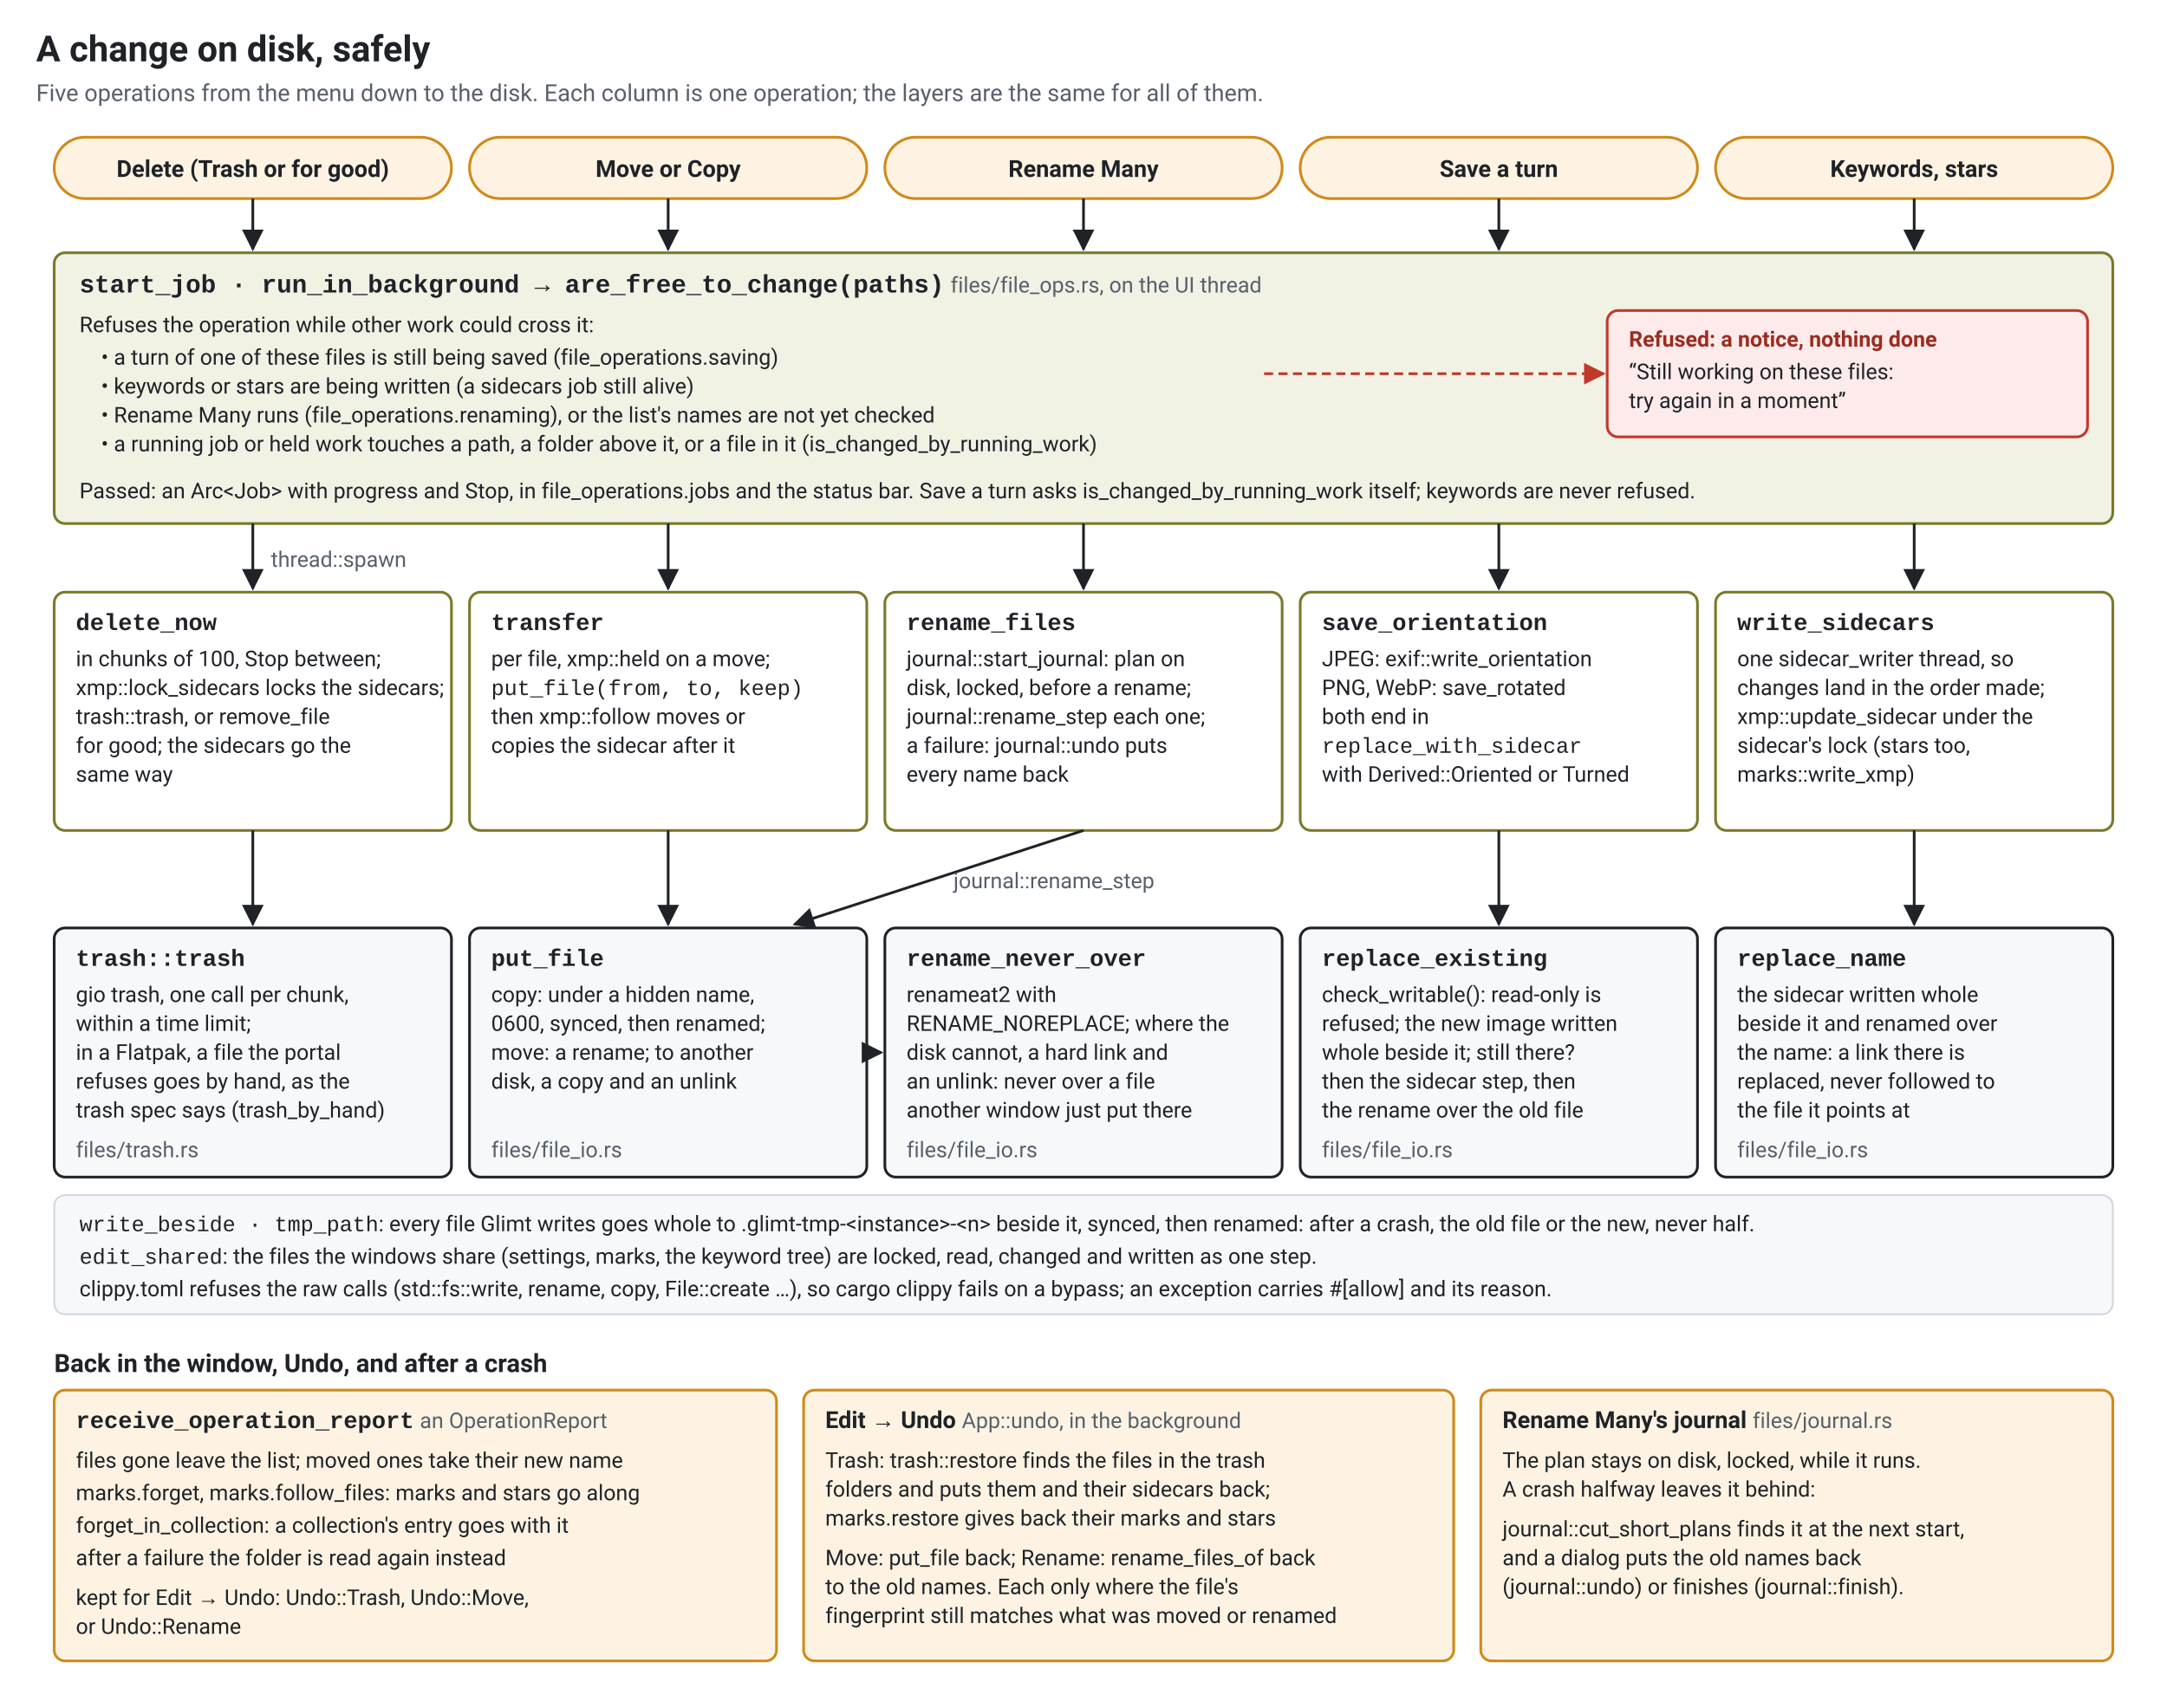
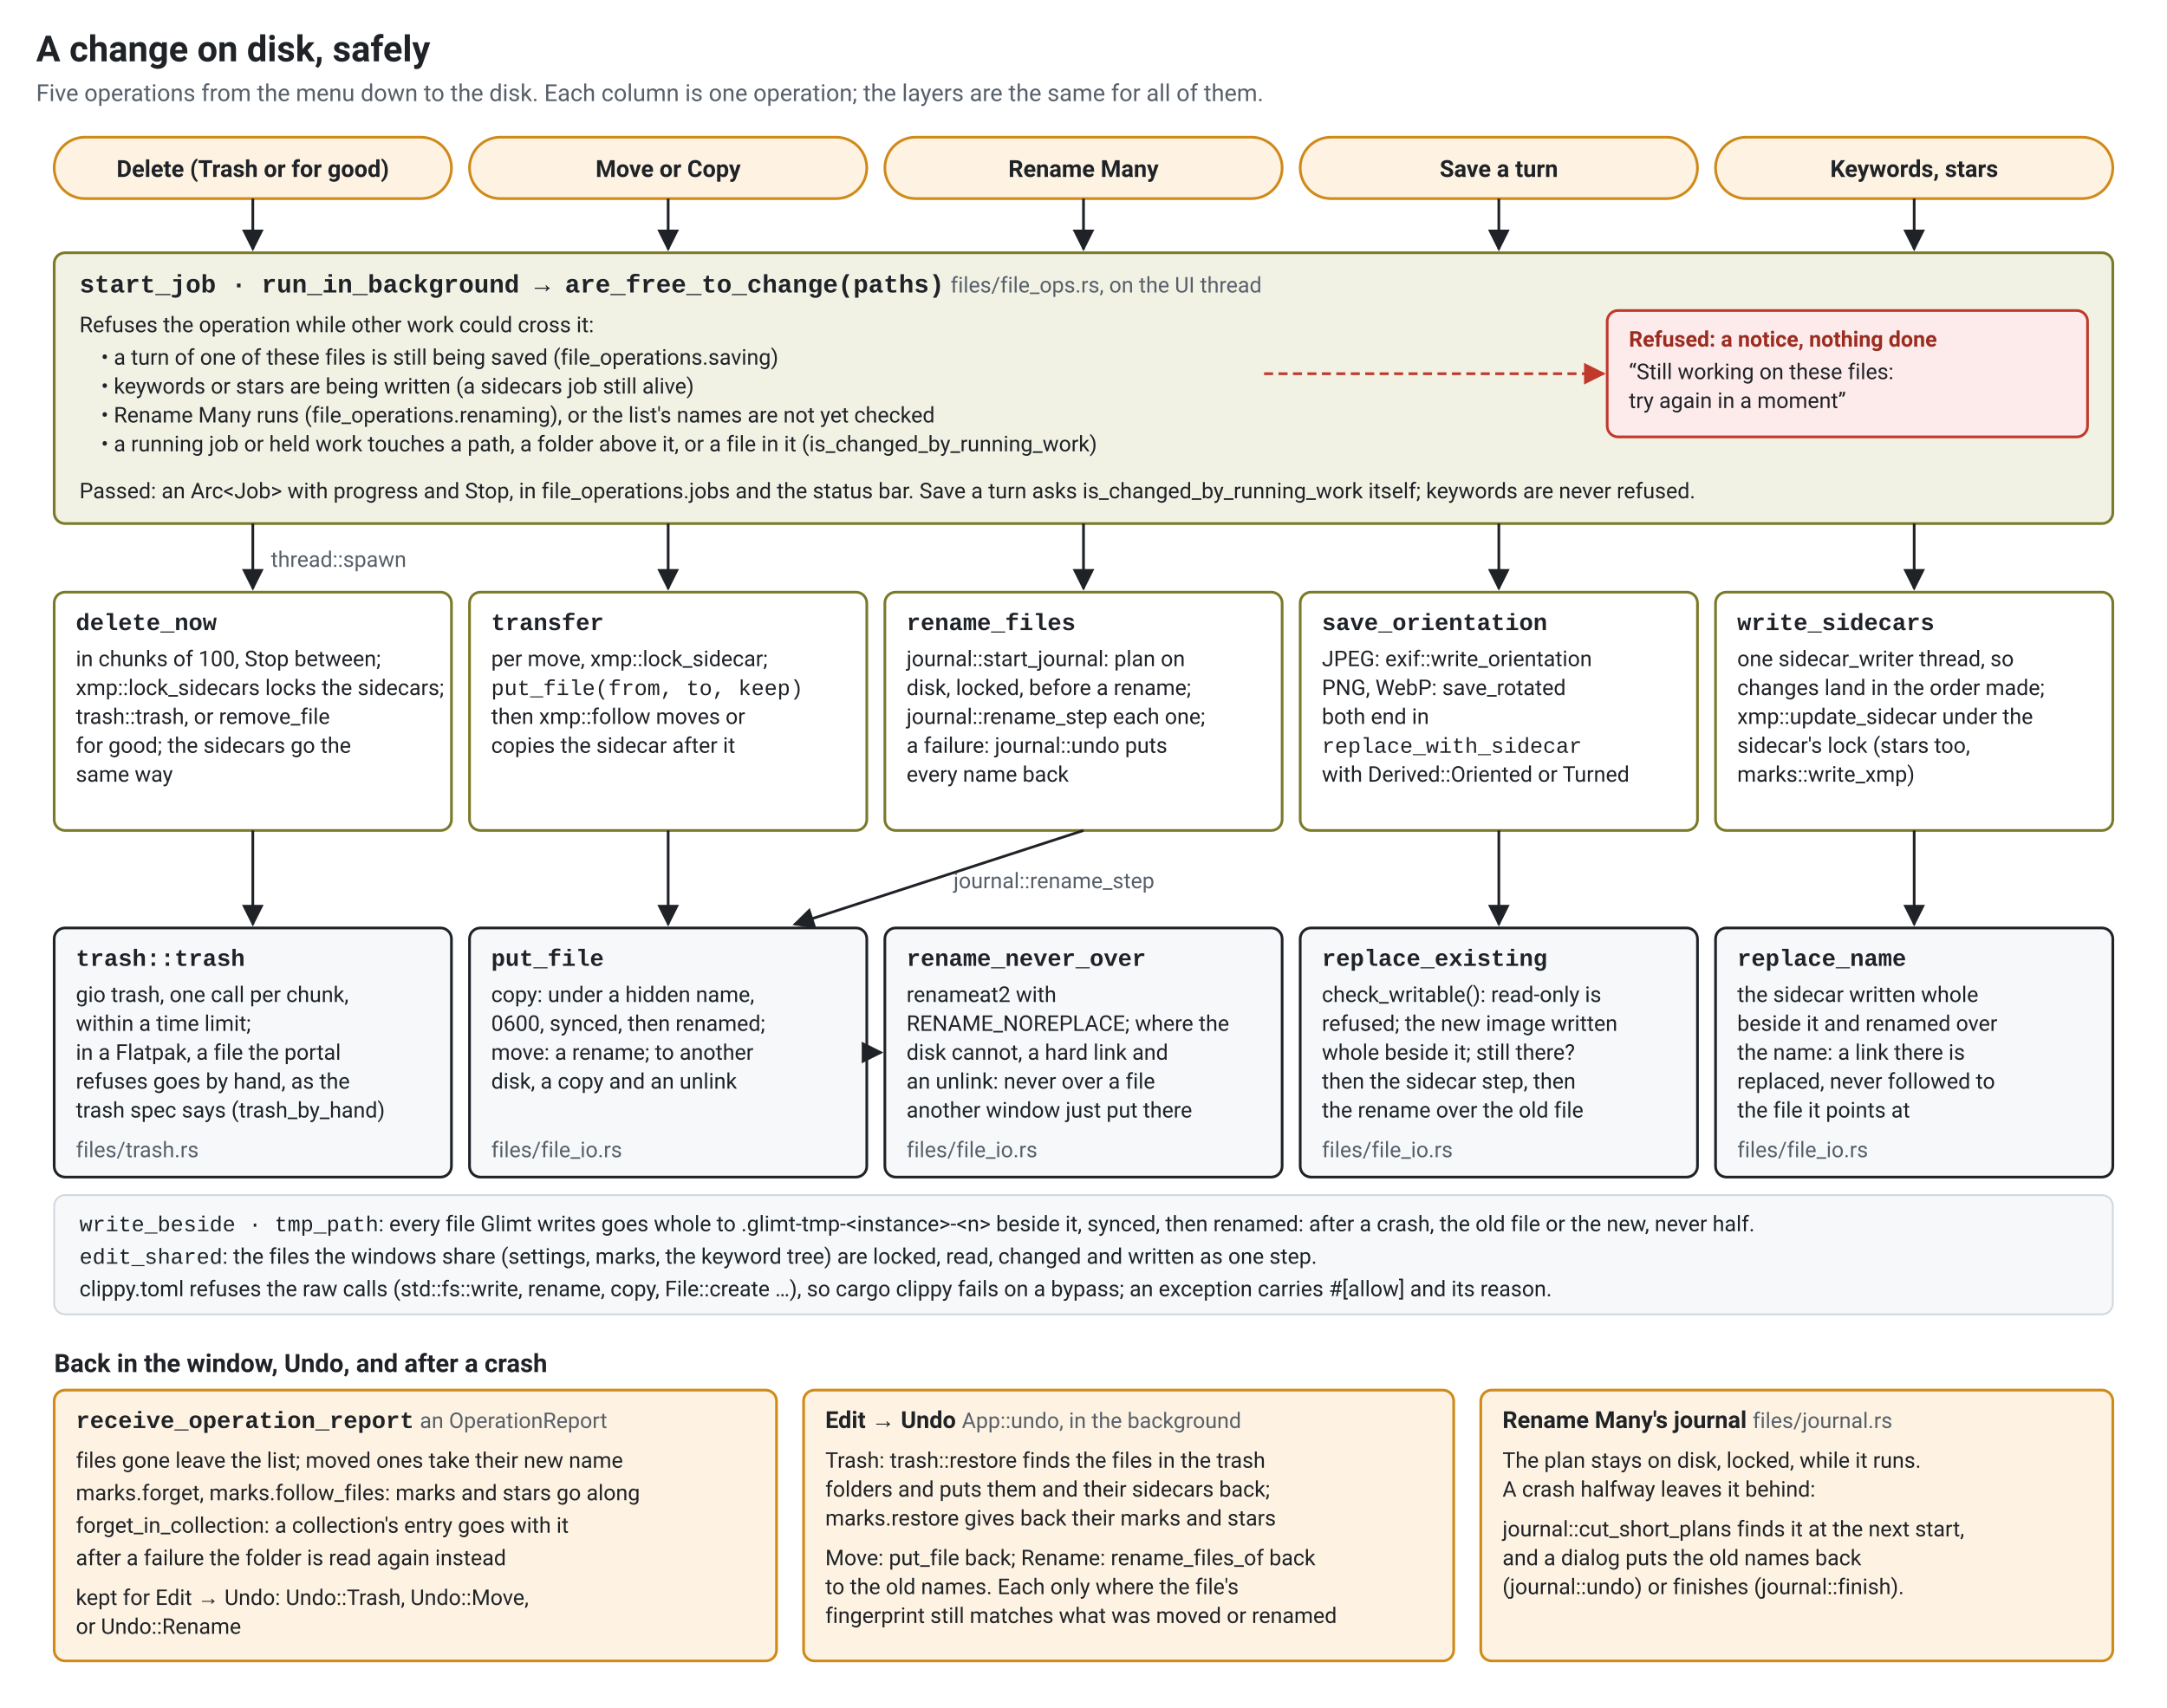
<svg xmlns="http://www.w3.org/2000/svg" viewBox="0 0 1200 946" width="1200" height="946" role="img" aria-label="How Glimt changes a file on disk safely. An action passes are_free_to_change, which refuses while other work touches the same files. The job runs in its own thread and changes the disk only through one function per kind of change: trash, put_file, rename_never_over, replace_existing and replace_name, each writing whole under a hidden temporary name and renaming, never over another file. The result comes back as an OperationReport: the list, marks, stars and collection entries follow, and Undo is kept; Rename Many's journal puts names right after a crash.">
  <defs>
    <marker id="arrow" viewBox="0 0 10 10" refX="9" refY="5" markerWidth="8" markerHeight="8" orient="auto-start-reverse">
      <path d="M0,0 L10,5 L0,10 z" fill="#1f2328" />
    </marker>
    <marker id="arrow-red" viewBox="0 0 10 10" refX="9" refY="5" markerWidth="8" markerHeight="8" orient="auto-start-reverse">
      <path d="M0,0 L10,5 L0,10 z" fill="#c0392b" />
    </marker>
  </defs>
  <rect x="0" y="0" width="1200" height="946" fill="#ffffff" />
  <g font-family="system-ui, -apple-system, 'Segoe UI', Roboto, 'Helvetica Neue', Arial, sans-serif" fill="#1f2328">
    <text x="20" y="34" font-size="20" font-weight="700">A change on disk, safely</text>
    <text x="20" y="56" font-size="13" fill="#57606a">Five operations from the menu down to the disk. Each column is one operation; the layers are the same for all of them.</text>
    <g font-size="13" font-weight="700" text-anchor="middle">
      <rect x="30" y="76" width="220" height="34" rx="17" fill="#fef3e2" stroke="#d08a1a" stroke-width="1.5" />
      <text x="140" y="98">Delete (Trash or for good)</text>
      <rect x="260" y="76" width="220" height="34" rx="17" fill="#fef3e2" stroke="#d08a1a" stroke-width="1.5" />
      <text x="370" y="98">Move or Copy</text>
      <rect x="490" y="76" width="220" height="34" rx="17" fill="#fef3e2" stroke="#d08a1a" stroke-width="1.5" />
      <text x="600" y="98">Rename Many</text>
      <rect x="720" y="76" width="220" height="34" rx="17" fill="#fef3e2" stroke="#d08a1a" stroke-width="1.5" />
      <text x="830" y="98">Save a turn</text>
      <rect x="950" y="76" width="220" height="34" rx="17" fill="#fef3e2" stroke="#d08a1a" stroke-width="1.5" />
      <text x="1060" y="98">Keywords, stars</text>
    </g>
    <g stroke="#1f2328" stroke-width="1.5">
      <line x1="140" y1="110" x2="140" y2="138" marker-end="url(#arrow)" />
      <line x1="370" y1="110" x2="370" y2="138" marker-end="url(#arrow)" />
      <line x1="600" y1="110" x2="600" y2="138" marker-end="url(#arrow)" />
      <line x1="830" y1="110" x2="830" y2="138" marker-end="url(#arrow)" />
      <line x1="1060" y1="110" x2="1060" y2="138" marker-end="url(#arrow)" />
    </g>
    <rect x="30" y="140" width="1140" height="150" rx="6" fill="#f1f1e4" stroke="#7a7a2a" stroke-width="1.5" />
    <text x="44" y="162" font-size="14" font-weight="700">
      <tspan font-family="ui-monospace, SFMono-Regular, Menlo, Consolas, 'Liberation Mono', monospace">start_job · run_in_background → are_free_to_change(paths)</tspan>
      <tspan font-weight="400" font-size="12" fill="#57606a">files/file_ops.rs, on the UI thread</tspan>
    </text>
    <g font-size="12">
      <text x="44" y="184">Refuses the operation while other work could cross it:</text>
      <text x="56" y="202">• a turn of one of these files is still being saved (file_operations.saving)</text>
      <text x="56" y="218">• keywords or stars are being written (a sidecars job still alive)</text>
      <text x="56" y="234">• Rename Many runs (file_operations.renaming), or the list's names are not yet checked</text>
      <text x="56" y="250">• a running job or held work touches a path, a folder above it, or a file in it (is_changed_by_running_work)</text>
      <text x="44" y="276">Passed: an Arc&lt;Job&gt; with progress and Stop, in file_operations.jobs and the status bar. Save a turn asks is_changed_by_running_work itself; keywords are never refused.</text>
    </g>
    <rect x="890" y="172" width="266" height="70" rx="6" fill="#fdeaea" stroke="#c0392b" stroke-width="1.5" />
    <text x="902" y="192" font-size="12" font-weight="700" fill="#9b2c20">Refused: a notice, nothing done</text>
    <text x="902" y="210" font-size="12">“Still working on these files:</text>
    <text x="902" y="226" font-size="12">try again in a moment”</text>
    <line x1="700" y1="207" x2="888" y2="207" stroke="#c0392b" stroke-width="1.5" stroke-dasharray="5 3" marker-end="url(#arrow-red)" />
    <g stroke="#1f2328" stroke-width="1.5">
      <line x1="140" y1="290" x2="140" y2="326" marker-end="url(#arrow)" />
      <line x1="370" y1="290" x2="370" y2="326" marker-end="url(#arrow)" />
      <line x1="600" y1="290" x2="600" y2="326" marker-end="url(#arrow)" />
      <line x1="830" y1="290" x2="830" y2="326" marker-end="url(#arrow)" />
      <line x1="1060" y1="290" x2="1060" y2="326" marker-end="url(#arrow)" />
    </g>
    <text x="150" y="314" font-size="12" fill="#57606a">thread::spawn</text>
    <g font-size="12">
      <rect x="30" y="328" width="220" height="132" rx="6" fill="#ffffff" stroke="#7a7a2a" stroke-width="1.5" />
      <text x="42" y="349" font-size="13" font-weight="700" font-family="ui-monospace, SFMono-Regular, Menlo, Consolas, 'Liberation Mono', monospace">delete_now</text>
      <text x="42" y="369">in chunks of 100, Stop between;</text>
      <text x="42" y="385">xmp::lock_sidecars locks the sidecars;</text>
      <text x="42" y="401">trash::trash, or remove_file</text>
      <text x="42" y="417">for good; the sidecars go the</text>
      <text x="42" y="433">same way</text>
      <rect x="260" y="328" width="220" height="132" rx="6" fill="#ffffff" stroke="#7a7a2a" stroke-width="1.5" />
      <text x="272" y="349" font-size="13" font-weight="700" font-family="ui-monospace, SFMono-Regular, Menlo, Consolas, 'Liberation Mono', monospace">transfer</text>
-       <text x="272" y="369">per file, xmp::held on a move;</text>
+       <text x="272" y="369">per move, xmp::lock_sidecar;</text>
      <text x="272" y="385" font-family="ui-monospace, SFMono-Regular, Menlo, Consolas, 'Liberation Mono', monospace">put_file(from, to, keep)</text>
      <text x="272" y="401">then xmp::follow moves or</text>
      <text x="272" y="417">copies the sidecar after it</text>
      <rect x="490" y="328" width="220" height="132" rx="6" fill="#ffffff" stroke="#7a7a2a" stroke-width="1.5" />
      <text x="502" y="349" font-size="13" font-weight="700" font-family="ui-monospace, SFMono-Regular, Menlo, Consolas, 'Liberation Mono', monospace">rename_files</text>
      <text x="502" y="369">journal::start_journal: plan on</text>
      <text x="502" y="385">disk, locked, before a rename;</text>
      <text x="502" y="401">journal::rename_step each one;</text>
      <text x="502" y="417">a failure: journal::undo puts</text>
      <text x="502" y="433">every name back</text>
      <rect x="720" y="328" width="220" height="132" rx="6" fill="#ffffff" stroke="#7a7a2a" stroke-width="1.5" />
      <text x="732" y="349" font-size="13" font-weight="700" font-family="ui-monospace, SFMono-Regular, Menlo, Consolas, 'Liberation Mono', monospace">save_orientation</text>
      <text x="732" y="369">JPEG: exif::write_orientation</text>
      <text x="732" y="385">PNG, WebP: save_rotated</text>
      <text x="732" y="401">both end in</text>
      <text x="732" y="417" font-family="ui-monospace, SFMono-Regular, Menlo, Consolas, 'Liberation Mono', monospace">replace_with_sidecar</text>
      <text x="732" y="433">with Derived::Oriented or Turned</text>
      <rect x="950" y="328" width="220" height="132" rx="6" fill="#ffffff" stroke="#7a7a2a" stroke-width="1.5" />
      <text x="962" y="349" font-size="13" font-weight="700" font-family="ui-monospace, SFMono-Regular, Menlo, Consolas, 'Liberation Mono', monospace">write_sidecars</text>
      <text x="962" y="369">one sidecar_writer thread, so</text>
      <text x="962" y="385">changes land in the order made;</text>
      <text x="962" y="401">xmp::update_sidecar under the</text>
      <text x="962" y="417">sidecar's lock (stars too,</text>
      <text x="962" y="433">marks::write_xmp)</text>
    </g>
    <g stroke="#1f2328" stroke-width="1.5">
      <line x1="140" y1="460" x2="140" y2="512" marker-end="url(#arrow)" />
      <line x1="370" y1="460" x2="370" y2="512" marker-end="url(#arrow)" />
      <line x1="600" y1="460" x2="440" y2="512" marker-end="url(#arrow)" />
      <line x1="830" y1="460" x2="830" y2="512" marker-end="url(#arrow)" />
      <line x1="1060" y1="460" x2="1060" y2="512" marker-end="url(#arrow)" />
    </g>
    <text x="528" y="492" font-size="12" fill="#57606a">journal::rename_step</text>
    <g font-size="12">
      <rect x="30" y="514" width="220" height="138" rx="6" fill="#f6f8fa" stroke="#1f2328" stroke-width="1.5" />
      <text x="42" y="535" font-size="13" font-weight="700" font-family="ui-monospace, SFMono-Regular, Menlo, Consolas, 'Liberation Mono', monospace">trash::trash</text>
      <text x="42" y="555">gio trash, one call per chunk,</text>
      <text x="42" y="571">within a time limit;</text>
      <text x="42" y="587">in a Flatpak, a file the portal</text>
      <text x="42" y="603">refuses goes by hand, as the</text>
      <text x="42" y="619">trash spec says (trash_by_hand)</text>
      <text x="42" y="641" fill="#57606a">files/trash.rs</text>
      <rect x="260" y="514" width="220" height="138" rx="6" fill="#f6f8fa" stroke="#1f2328" stroke-width="1.5" />
      <text x="272" y="535" font-size="13" font-weight="700" font-family="ui-monospace, SFMono-Regular, Menlo, Consolas, 'Liberation Mono', monospace">put_file</text>
      <text x="272" y="555">copy: under a hidden name,</text>
      <text x="272" y="571">0600, synced, then renamed;</text>
      <text x="272" y="587">move: a rename; to another</text>
      <text x="272" y="603">disk, a copy and an unlink</text>
      <text x="272" y="641" fill="#57606a">files/file_io.rs</text>
      <rect x="490" y="514" width="220" height="138" rx="6" fill="#f6f8fa" stroke="#1f2328" stroke-width="1.5" />
      <text x="502" y="535" font-size="13" font-weight="700" font-family="ui-monospace, SFMono-Regular, Menlo, Consolas, 'Liberation Mono', monospace">rename_never_over</text>
      <text x="502" y="555">renameat2 with</text>
      <text x="502" y="571">RENAME_NOREPLACE; where the</text>
      <text x="502" y="587">disk cannot, a hard link and</text>
      <text x="502" y="603">an unlink: never over a file</text>
      <text x="502" y="619">another window just put there</text>
      <text x="502" y="641" fill="#57606a">files/file_io.rs</text>
      <rect x="720" y="514" width="220" height="138" rx="6" fill="#f6f8fa" stroke="#1f2328" stroke-width="1.5" />
      <text x="732" y="535" font-size="13" font-weight="700" font-family="ui-monospace, SFMono-Regular, Menlo, Consolas, 'Liberation Mono', monospace">replace_existing</text>
      <text x="732" y="555">check_writable(): read-only is</text>
      <text x="732" y="571">refused; the new image written</text>
      <text x="732" y="587">whole beside it; still there?</text>
      <text x="732" y="603">then the sidecar step, then</text>
      <text x="732" y="619">the rename over the old file</text>
      <text x="732" y="641" fill="#57606a">files/file_io.rs</text>
      <rect x="950" y="514" width="220" height="138" rx="6" fill="#f6f8fa" stroke="#1f2328" stroke-width="1.5" />
      <text x="962" y="535" font-size="13" font-weight="700" font-family="ui-monospace, SFMono-Regular, Menlo, Consolas, 'Liberation Mono', monospace">replace_name</text>
      <text x="962" y="555">the sidecar written whole</text>
      <text x="962" y="571">beside it and renamed over</text>
      <text x="962" y="587">the name: a link there is</text>
      <text x="962" y="603">replaced, never followed to</text>
      <text x="962" y="619">the file it points at</text>
      <text x="962" y="641" fill="#57606a">files/file_io.rs</text>
    </g>
    <line x1="480" y1="583" x2="488" y2="583" stroke="#1f2328" stroke-width="1.5" marker-end="url(#arrow)" />
    <rect x="30" y="662" width="1140" height="66" rx="6" fill="#f6f8fa" stroke="#d0d7de" />
    <text x="44" y="682" font-size="12">
      <tspan font-family="ui-monospace, SFMono-Regular, Menlo, Consolas, 'Liberation Mono', monospace">write_beside · tmp_path</tspan>: every file Glimt writes goes whole to .glimt-tmp-&lt;instance&gt;-&lt;n&gt; beside it, synced, then renamed: after a crash, the old file or the new, never half.</text>
    <text x="44" y="700" font-size="12">
      <tspan font-family="ui-monospace, SFMono-Regular, Menlo, Consolas, 'Liberation Mono', monospace">edit_shared</tspan>: the files the windows share (settings, marks, the keyword tree) are locked, read, changed and written as one step.</text>
    <text x="44" y="718" font-size="12">clippy.toml refuses the raw calls (std::fs::write, rename, copy, File::create …), so cargo clippy fails on a bypass; an exception carries #[allow] and its reason.</text>
    <text x="30" y="760" font-size="14" font-weight="700">Back in the window, Undo, and after a crash</text>
    <g font-size="12">
      <rect x="30" y="770" width="400" height="150" rx="6" fill="#fef3e2" stroke="#d08a1a" stroke-width="1.5" />
      <text x="42" y="791" font-size="13" font-weight="700">
        <tspan font-family="ui-monospace, SFMono-Regular, Menlo, Consolas, 'Liberation Mono', monospace">receive_operation_report</tspan>
        <tspan font-weight="400" font-size="12" fill="#57606a">an OperationReport</tspan>
      </text>
      <text x="42" y="813">files gone leave the list; moved ones take their new name</text>
      <text x="42" y="831">marks.forget, marks.follow_files: marks and stars go along</text>
      <text x="42" y="849">forget_in_collection: a collection's entry goes with it</text>
      <text x="42" y="867">after a failure the folder is read again instead</text>
      <text x="42" y="889">kept for Edit → Undo: Undo::Trash, Undo::Move,</text>
      <text x="42" y="905">or Undo::Rename</text>
      <rect x="445" y="770" width="360" height="150" rx="6" fill="#fef3e2" stroke="#d08a1a" stroke-width="1.5" />
      <text x="457" y="791" font-size="13" font-weight="700">Edit → Undo <tspan font-weight="400" font-size="12" fill="#57606a">App::undo, in the background</tspan>
      </text>
      <text x="457" y="813">Trash: trash::restore finds the files in the trash</text>
      <text x="457" y="829">folders and puts them and their sidecars back;</text>
      <text x="457" y="845">marks.restore gives back their marks and stars</text>
      <text x="457" y="867">Move: put_file back; Rename: rename_files_of back</text>
      <text x="457" y="883">to the old names. Each only where the file's</text>
      <text x="457" y="899">fingerprint still matches what was moved or renamed</text>
      <rect x="820" y="770" width="350" height="150" rx="6" fill="#fef3e2" stroke="#d08a1a" stroke-width="1.5" />
      <text x="832" y="791" font-size="13" font-weight="700">Rename Many's journal <tspan font-weight="400" font-size="12" fill="#57606a">files/journal.rs</tspan>
      </text>
      <text x="832" y="813">The plan stays on disk, locked, while it runs.</text>
      <text x="832" y="829">A crash halfway leaves it behind:</text>
      <text x="832" y="851">journal::cut_short_plans finds it at the next start,</text>
      <text x="832" y="867">and a dialog puts the old names back</text>
      <text x="832" y="883">(journal::undo) or finishes (journal::finish).</text>
    </g>
  </g>
</svg>
